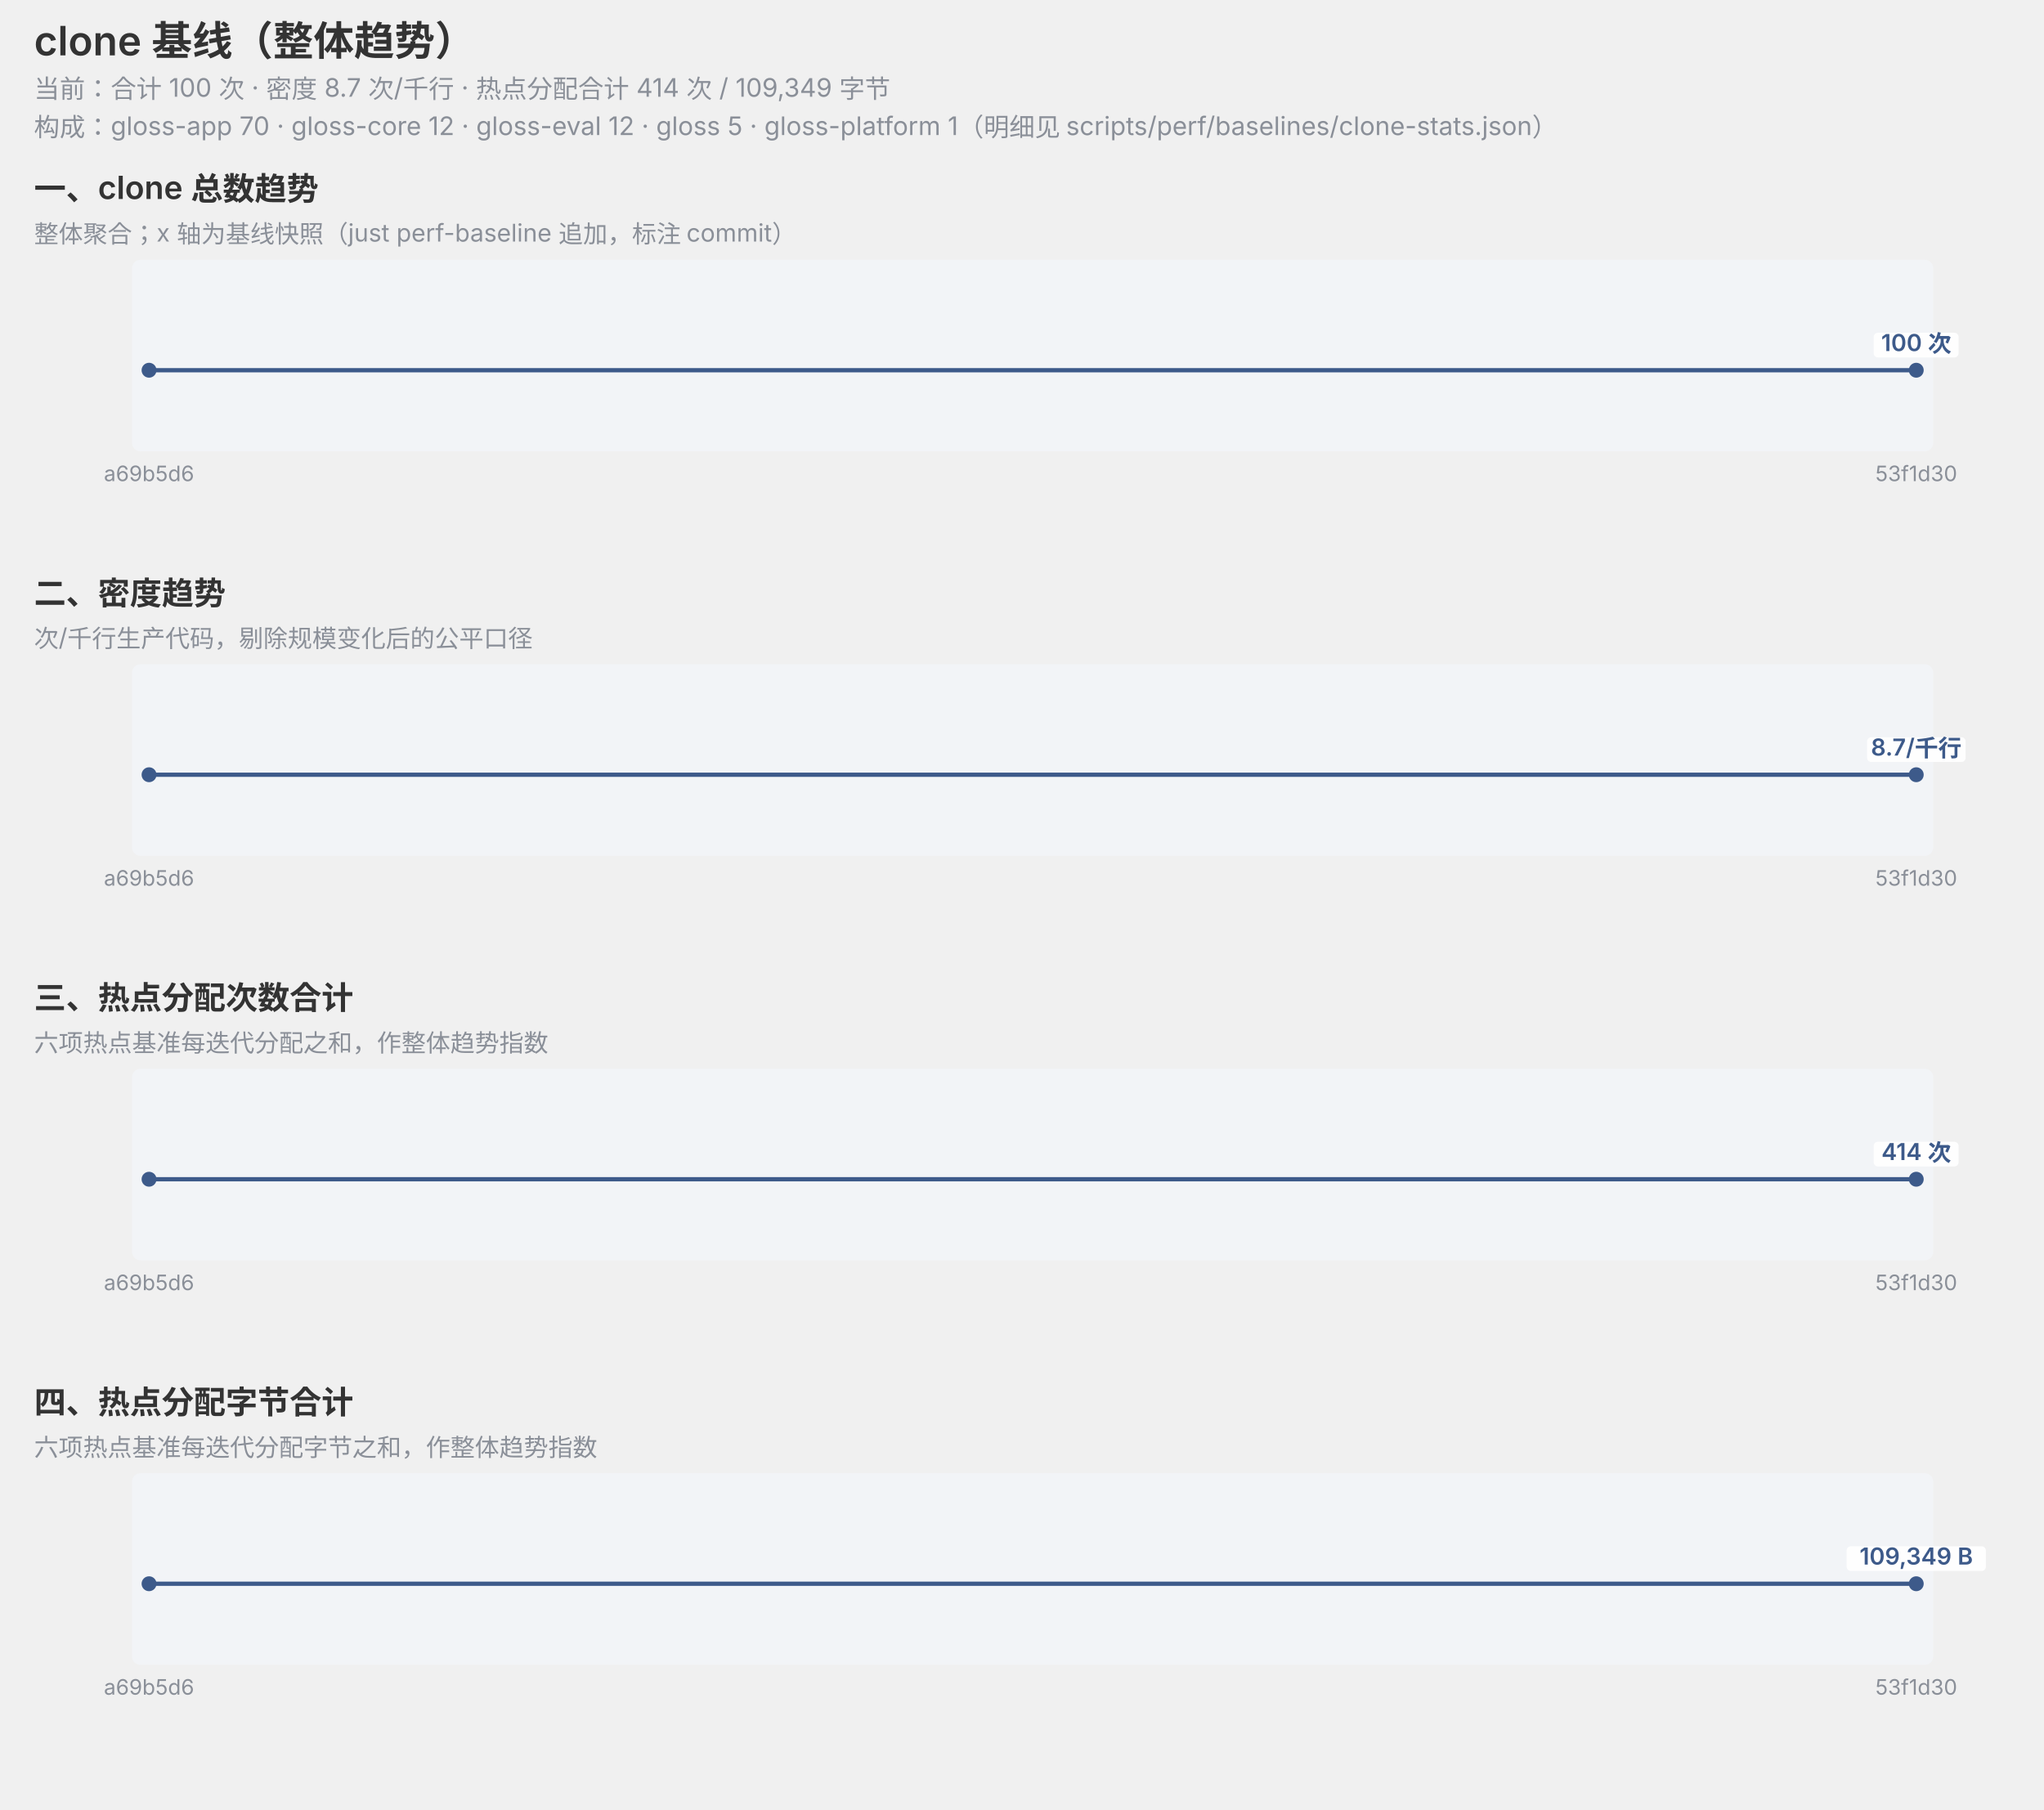
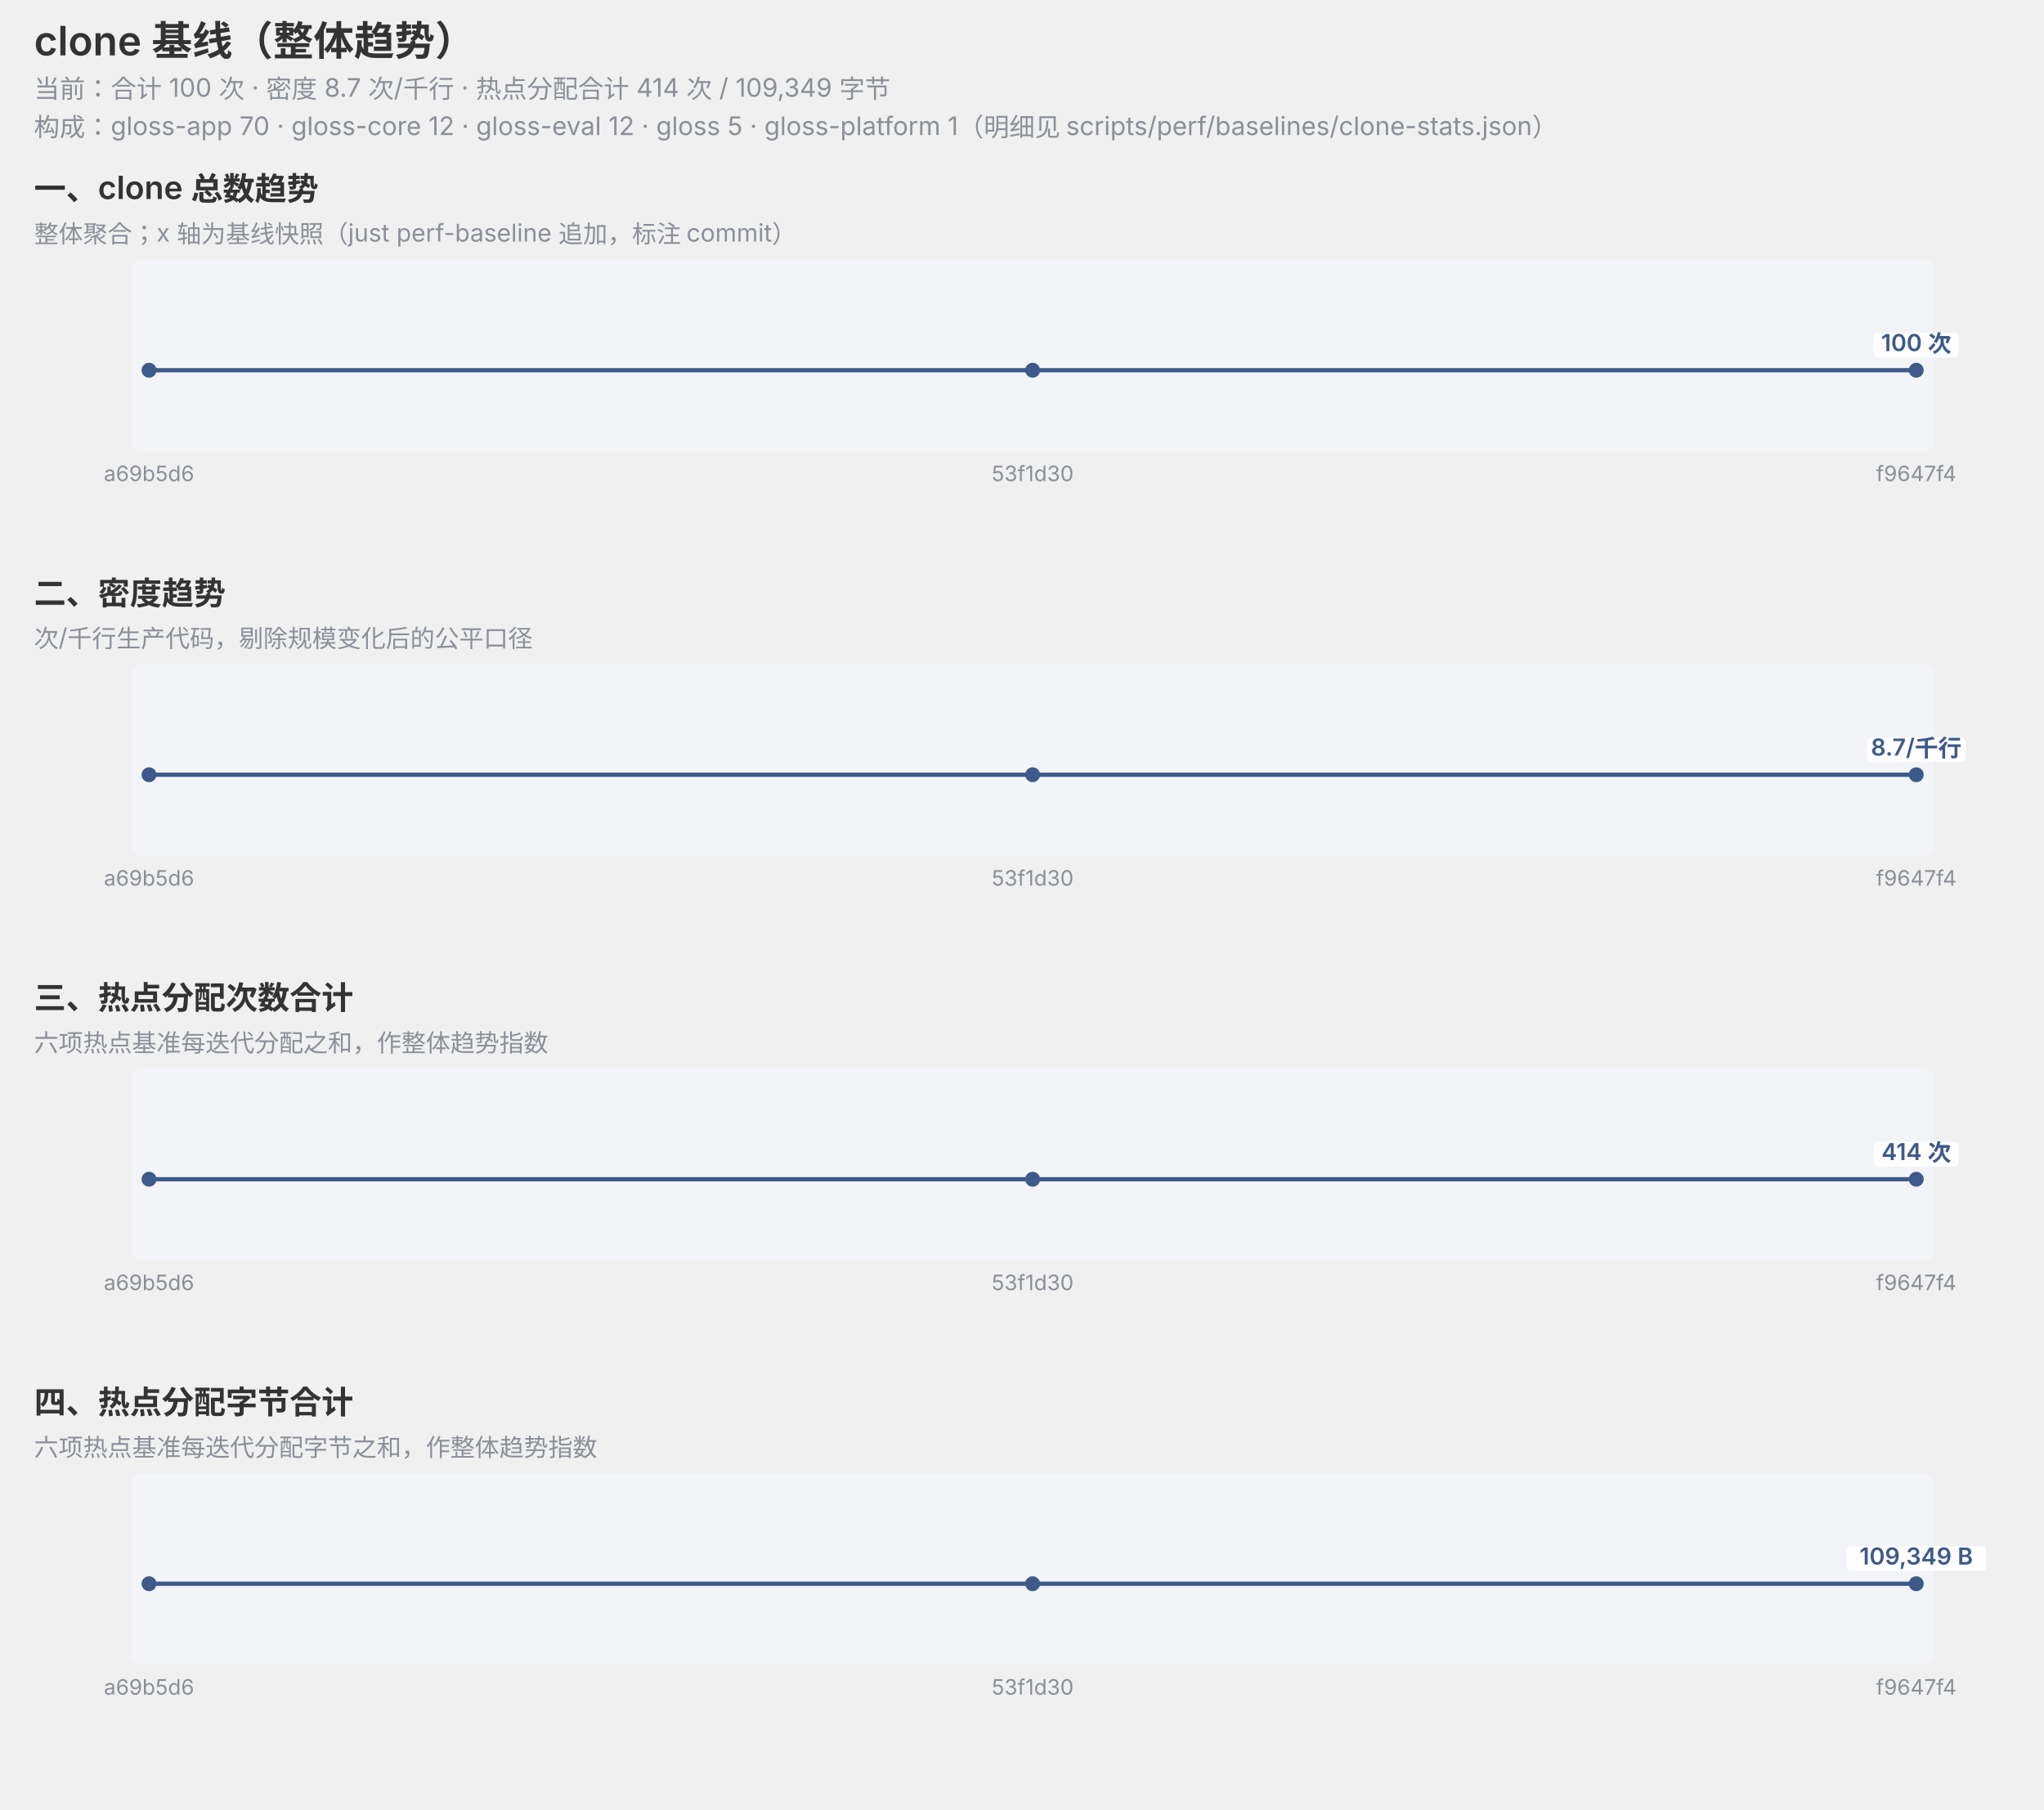
<svg xmlns="http://www.w3.org/2000/svg" width="960" height="850" viewBox="0 0 960 850" font-family="-apple-system, PingFang SC, Hiragino Sans GB, Microsoft YaHei, sans-serif">
  <text x="16.0" y="46.0" font-size="12" fill="#8a8f98" font-weight="400" text-anchor="start">当前：合计 100 次 · 密度 8.7 次/千行 · 热点分配合计 414 次 / 109,349 字节</text>
  <text x="16.0" y="64.0" font-size="12" fill="#8a8f98" font-weight="400" text-anchor="start">构成：gloss-app 70 · gloss-core 12 · gloss-eval 12 · gloss 5 · gloss-platform 1（明细见 scripts/perf/baselines/clone-stats.json）</text>
  <text x="16.0" y="94.0" font-size="15" fill="#333333" font-weight="600" text-anchor="start">一、clone 总数趋势</text>
  <text x="16.0" y="114.0" font-size="11.5" fill="#8a8f98" font-weight="400" text-anchor="start">整体聚合；x 轴为基线快照（just perf-baseline 追加，标注 commit）</text>
  <rect x="62.0" y="122.0" width="846.0" height="90" fill="#f2f4f7" rx="4" />
-   <polyline points="70.0,173.9 900.0,173.9" fill="none" stroke="#3d5a8a" stroke-width="2" />
+   <polyline points="70.0,173.9 485.0,173.9 900.0,173.9" fill="none" stroke="#3d5a8a" stroke-width="2" />
  <circle cx="70.0" cy="173.9" r="3.5" fill="#3d5a8a" />
+   <circle cx="485.0" cy="173.9" r="3.5" fill="#3d5a8a" />
  <circle cx="900.0" cy="173.9" r="3.5" fill="#3d5a8a" />
  <rect x="880.0" y="156.3" width="39.9" height="11.6" fill="#ffffff" fill-opacity="0.92" rx="2" />
  <text x="900.0" y="164.9" font-size="11" fill="#3d5a8a" font-weight="600" text-anchor="middle">100 次</text>
  <text x="70.0" y="226.0" font-size="10" fill="#8a8f98" font-weight="400" text-anchor="middle">a69b5d6</text>
-   <text x="900.0" y="226.0" font-size="10" fill="#8a8f98" font-weight="400" text-anchor="middle">53f1d30</text>
+   <text x="485.0" y="226.0" font-size="10" fill="#8a8f98" font-weight="400" text-anchor="middle">53f1d30</text>
+   <text x="900.0" y="226.0" font-size="10" fill="#8a8f98" font-weight="400" text-anchor="middle">f9647f4</text>
  <text x="16.0" y="284.0" font-size="15" fill="#333333" font-weight="600" text-anchor="start">二、密度趋势</text>
  <text x="16.0" y="304.0" font-size="11.5" fill="#8a8f98" font-weight="400" text-anchor="start">次/千行生产代码，剔除规模变化后的公平口径</text>
  <rect x="62.0" y="312.0" width="846.0" height="90" fill="#f2f4f7" rx="4" />
-   <polyline points="70.0,363.9 900.0,363.9" fill="none" stroke="#3d5a8a" stroke-width="2" />
+   <polyline points="70.0,363.9 485.0,363.9 900.0,363.9" fill="none" stroke="#3d5a8a" stroke-width="2" />
  <circle cx="70.0" cy="363.9" r="3.5" fill="#3d5a8a" />
+   <circle cx="485.0" cy="363.9" r="3.5" fill="#3d5a8a" />
  <circle cx="900.0" cy="363.9" r="3.5" fill="#3d5a8a" />
  <rect x="876.9" y="346.3" width="46.3" height="11.6" fill="#ffffff" fill-opacity="0.92" rx="2" />
  <text x="900.0" y="354.9" font-size="11" fill="#3d5a8a" font-weight="600" text-anchor="middle">8.7/千行</text>
  <text x="70.0" y="416.0" font-size="10" fill="#8a8f98" font-weight="400" text-anchor="middle">a69b5d6</text>
-   <text x="900.0" y="416.0" font-size="10" fill="#8a8f98" font-weight="400" text-anchor="middle">53f1d30</text>
+   <text x="485.0" y="416.0" font-size="10" fill="#8a8f98" font-weight="400" text-anchor="middle">53f1d30</text>
+   <text x="900.0" y="416.0" font-size="10" fill="#8a8f98" font-weight="400" text-anchor="middle">f9647f4</text>
  <text x="16.0" y="474.0" font-size="15" fill="#333333" font-weight="600" text-anchor="start">三、热点分配次数合计</text>
  <text x="16.0" y="494.0" font-size="11.5" fill="#8a8f98" font-weight="400" text-anchor="start">六项热点基准每迭代分配之和，作整体趋势指数</text>
  <rect x="62.0" y="502.0" width="846.0" height="90" fill="#f2f4f7" rx="4" />
-   <polyline points="70.0,553.9 900.0,553.9" fill="none" stroke="#3d5a8a" stroke-width="2" />
+   <polyline points="70.0,553.9 485.0,553.9 900.0,553.9" fill="none" stroke="#3d5a8a" stroke-width="2" />
  <circle cx="70.0" cy="553.9" r="3.5" fill="#3d5a8a" />
+   <circle cx="485.0" cy="553.9" r="3.5" fill="#3d5a8a" />
  <circle cx="900.0" cy="553.9" r="3.5" fill="#3d5a8a" />
  <rect x="880.0" y="536.3" width="39.9" height="11.6" fill="#ffffff" fill-opacity="0.92" rx="2" />
  <text x="900.0" y="544.9" font-size="11" fill="#3d5a8a" font-weight="600" text-anchor="middle">414 次</text>
  <text x="70.0" y="606.0" font-size="10" fill="#8a8f98" font-weight="400" text-anchor="middle">a69b5d6</text>
-   <text x="900.0" y="606.0" font-size="10" fill="#8a8f98" font-weight="400" text-anchor="middle">53f1d30</text>
+   <text x="485.0" y="606.0" font-size="10" fill="#8a8f98" font-weight="400" text-anchor="middle">53f1d30</text>
+   <text x="900.0" y="606.0" font-size="10" fill="#8a8f98" font-weight="400" text-anchor="middle">f9647f4</text>
  <text x="16.0" y="664.0" font-size="15" fill="#333333" font-weight="600" text-anchor="start">四、热点分配字节合计</text>
  <text x="16.0" y="684.0" font-size="11.5" fill="#8a8f98" font-weight="400" text-anchor="start">六项热点基准每迭代分配字节之和，作整体趋势指数</text>
  <rect x="62.0" y="692.0" width="846.0" height="90" fill="#f2f4f7" rx="4" />
-   <polyline points="70.0,743.9 900.0,743.9" fill="none" stroke="#3d5a8a" stroke-width="2" />
+   <polyline points="70.0,743.9 485.0,743.9 900.0,743.9" fill="none" stroke="#3d5a8a" stroke-width="2" />
  <circle cx="70.0" cy="743.9" r="3.5" fill="#3d5a8a" />
+   <circle cx="485.0" cy="743.9" r="3.5" fill="#3d5a8a" />
  <circle cx="900.0" cy="743.9" r="3.5" fill="#3d5a8a" />
  <rect x="867.3" y="726.3" width="65.4" height="11.6" fill="#ffffff" fill-opacity="0.92" rx="2" />
  <text x="900.0" y="734.9" font-size="11" fill="#3d5a8a" font-weight="600" text-anchor="middle">109,349 B</text>
  <text x="70.0" y="796.0" font-size="10" fill="#8a8f98" font-weight="400" text-anchor="middle">a69b5d6</text>
-   <text x="900.0" y="796.0" font-size="10" fill="#8a8f98" font-weight="400" text-anchor="middle">53f1d30</text>
+   <text x="485.0" y="796.0" font-size="10" fill="#8a8f98" font-weight="400" text-anchor="middle">53f1d30</text>
+   <text x="900.0" y="796.0" font-size="10" fill="#8a8f98" font-weight="400" text-anchor="middle">f9647f4</text>
  <text x="16.0" y="26.0" font-size="19" fill="#333333" font-weight="600" text-anchor="start">clone 基线（整体趋势）</text>
</svg>
